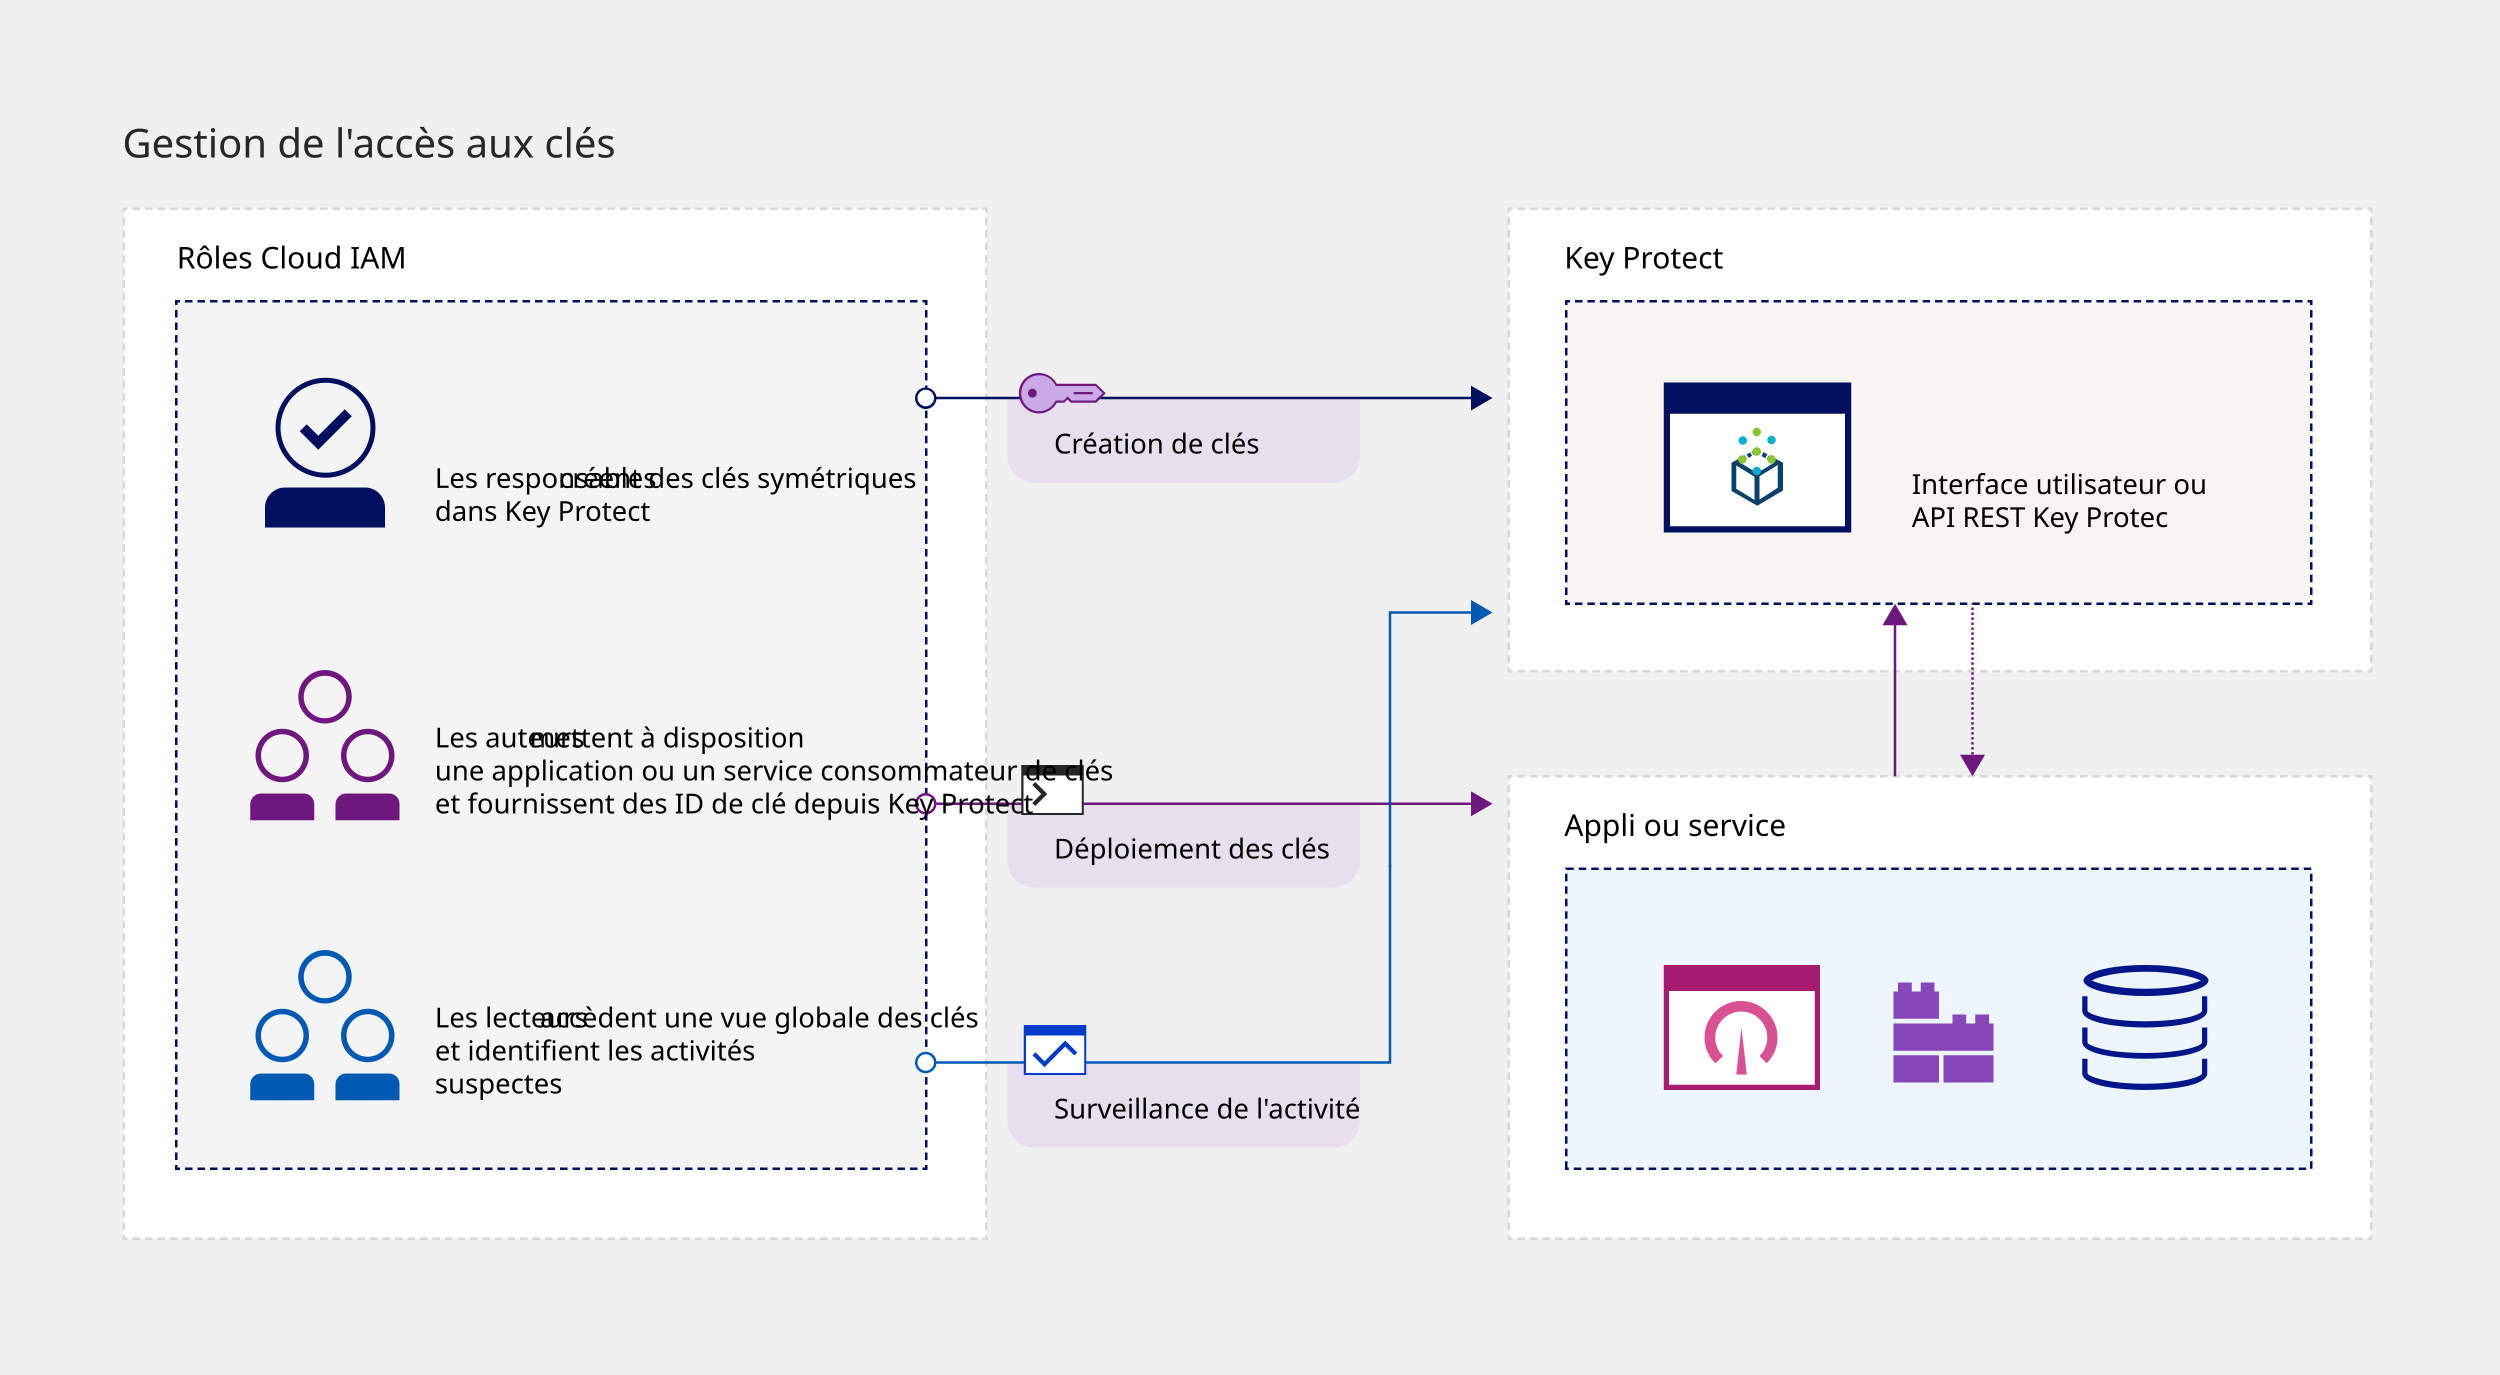
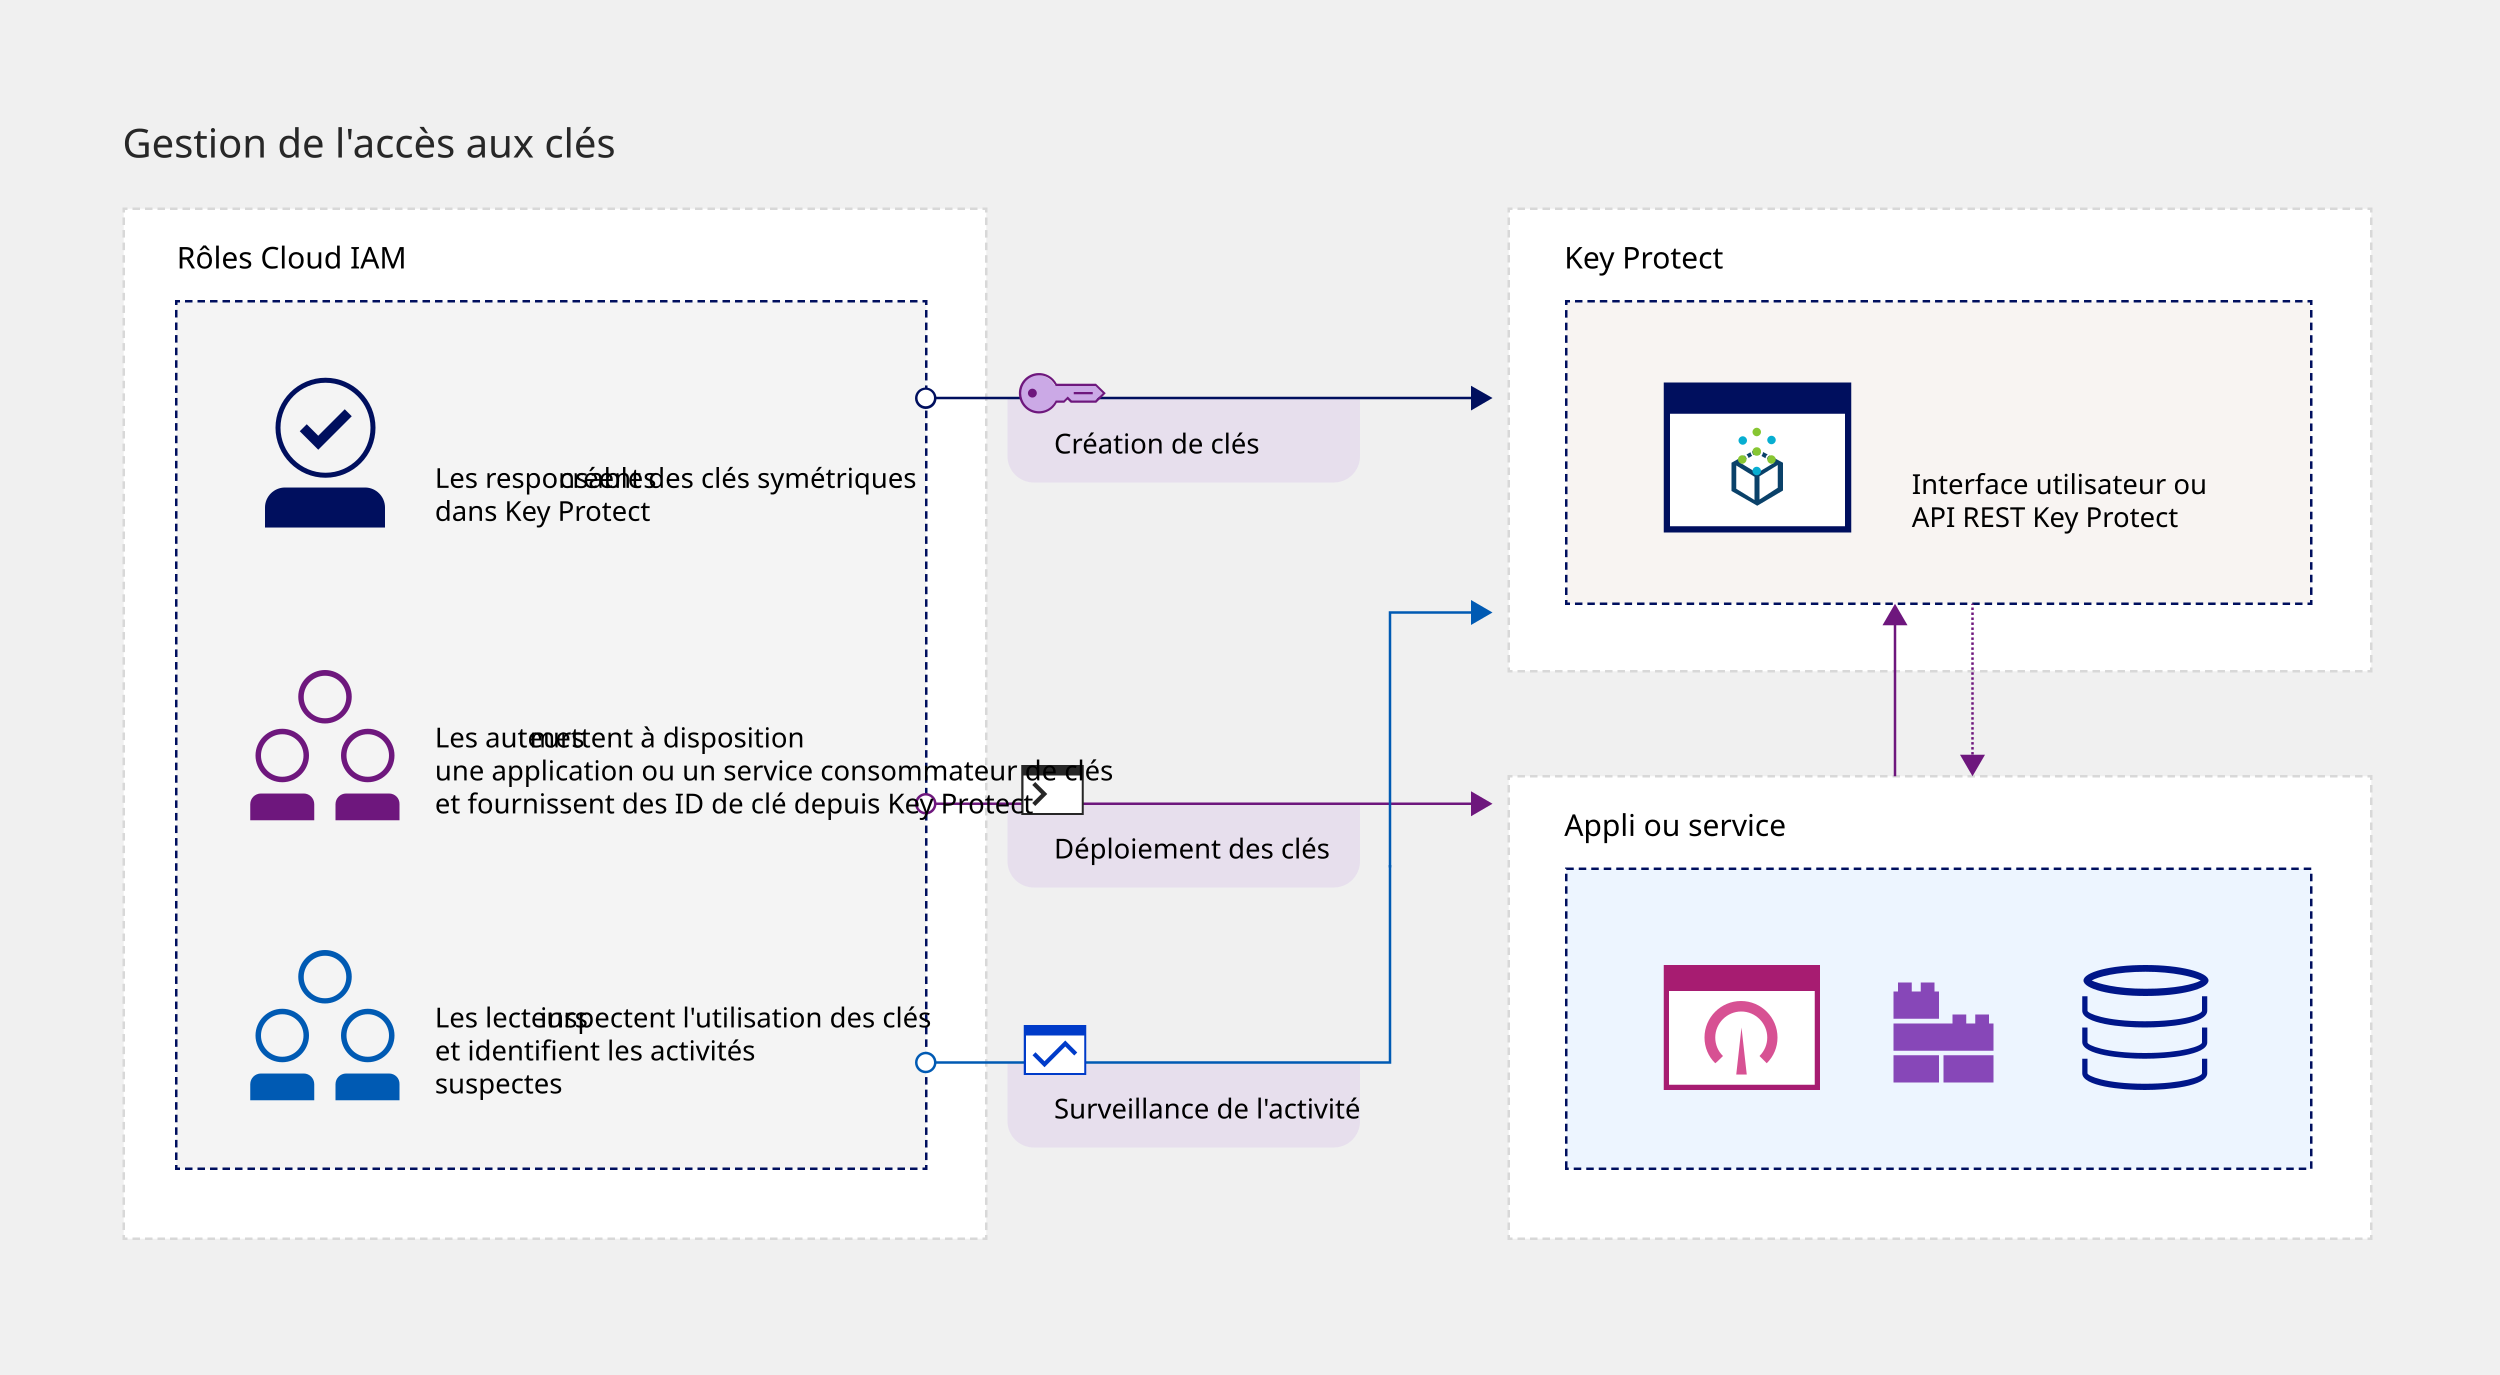
<svg xmlns="http://www.w3.org/2000/svg" xmlns:xlink="http://www.w3.org/1999/xlink" viewBox="0 0 1000 550">
  <style>.st0{fill:#fff}.st1{fill:none;stroke-miterlimit:10}.st1,.st2,.st3{stroke:#d8d8d8}.st2{fill:none;stroke-miterlimit:10;stroke-dasharray:3,2}.st3{stroke-dasharray:3.015,2.01}.st3,.st5,.st6{fill:none;stroke-miterlimit:10}.st5{stroke:#000f5e}.st6{stroke-dasharray:3.026,2.017}.st6,.st7,.st9{stroke:#000f5e}.st7{fill:none;stroke-miterlimit:10;stroke-dasharray:2.98,1.986}.st9{stroke-dasharray:3,2}.st10,.st12,.st9{fill:none;stroke-miterlimit:10}.st10{stroke-dasharray:3.018,2.012;stroke:#000f5e}.st12{stroke:#6e177d}.st14{fill:#6e177d}.st15{fill:#8747b8}.st16{opacity:.15;fill:#b380e0}.st17{fill:#000f5e}.st18{fill:none;stroke:#005ab3;stroke-miterlimit:10}.st19{fill:#005ab3}.st21{fill:#d75193}.st24,.st25,.st26{clip-path:url(#SVGID_4_);fill:#0a4169}.st25,.st26{fill:#07aed1}.st26{fill:#87c632}.st27{fill:#003bc9}.st28{fill:#272727}.st31{clip-path:url(#SVGID_8_);fill:#6e177d}.st32{font-family:'IBMPlexSans-SemiBold'}.st33{font-size:12px}.st34{font-family:'IBMPlexSans'}.st35{font-size:11px}</style>
  <switch>
    <g>
      <g id="Visual">
        <path class="st0" d="M49.5 83.5h345v412h-345z" />
        <path class="st1" d="M394.5 494v1.5H393" />
        <path class="st2" d="M391 495.5H52" />
        <path class="st1" d="M51 495.5h-1.5V494" />
        <path class="st3" d="M49.5 492V86" />
        <path class="st1" d="M49.5 85v-1.5H51" />
        <path class="st2" d="M53 83.5h339" />
        <path class="st1" d="M393 83.5h1.5V85" />
        <path class="st3" d="M394.5 87v406" />
        <path class="st0" d="M603.5 83.5h345v185h-345z" />
        <path class="st1" d="M948.5 267v1.5H947" />
        <path class="st2" d="M945 268.5H606" />
        <path class="st1" d="M605 268.5h-1.5V267" />
        <path class="st2" d="M603.5 265V86" />
        <path class="st1" d="M603.5 85v-1.5h1.5" />
        <path class="st2" d="M607 83.5h339" />
        <path class="st1" d="M947 83.5h1.5V85" />
        <path class="st2" d="M948.5 87v179" />
        <path fill="#f8f4f2" d="M626.5 120.5h298v121h-298z" />
        <path class="st5" d="M923 120.5h1.5v1.5" />
        <path class="st6" d="M924.5 124v115" />
        <path class="st5" d="M924.5 240v1.5H923" />
        <path class="st7" d="M921 241.5H629" />
        <path class="st5" d="M628 241.5h-1.5V240" />
        <path class="st6" d="M626.5 238V123" />
        <path class="st5" d="M626.5 122v-1.5h1.5" />
        <path class="st7" d="M630 120.5h292" />
        <g>
          <path fill="#f4f4f4" d="M70.5 120.5h300v347h-300z" />
          <path class="st5" d="M370.5 466v1.5H369" />
          <path class="st9" d="M367 467.5H73" />
          <path class="st5" d="M72 467.5h-1.5V466" />
          <path class="st10" d="M70.5 464V123" />
          <path class="st5" d="M70.5 122v-1.5H72" />
          <path class="st9" d="M74 120.5h294" />
          <path class="st5" d="M369 120.5h1.5v1.5" />
          <path class="st10" d="M370.5 124v341" />
        </g>
        <g>
          <path class="st0" d="M603.5 310.5h345v185h-345z" />
          <path class="st1" d="M948.5 494v1.5H947" />
          <path class="st2" d="M945 495.5H606" />
          <path class="st1" d="M605 495.5h-1.5V494" />
          <path class="st2" d="M603.5 492V313" />
          <path class="st1" d="M603.5 312v-1.5h1.5" />
          <path class="st2" d="M607 310.5h339" />
          <path class="st1" d="M947 310.5h1.5v1.5" />
          <path class="st2" d="M948.5 314v179" />
        </g>
        <g>
          <path transform="rotate(-90 775.5 407.5)" fill="#edf5ff" stroke="#000f5e" stroke-miterlimit="10" stroke-dasharray="3,2" d="M715.5 258.5h120v298h-120z" />
        </g>
        <g>
          <path class="st12" d="M789 241.5v.5" />
          <path fill="none" stroke="#6e177d" stroke-miterlimit="10" stroke-dasharray=".997,.997" d="M789 243v59.3" />
          <path class="st12" d="M789 302.8v.5" />
          <path class="st14" d="M784 301.9l5 8.6 5-8.6z" />
        </g>
        <g>
          <path class="st12" d="M758 248.7v61.8" />
          <path class="st14" d="M753 250.1l5-8.6 5 8.6z" />
        </g>
        <g>
          <path class="st15" d="M795.6 409.4v-3.6h-5.5v3.6h-3.6v-3.6H781v3.6h-23.6v10.9h40v-10.9h-1.8z" />
          <path class="st15" d="M775.6 396.6h-1.8V393h-5.5v3.6h-3.6V393h-5.5v3.6h-1.8v10.9h18.2v-10.9zm1.8 25.5h20V433h-20v-10.9zm-20 0h18.2V433h-18.2v-10.9z" />
        </g>
        <path class="st16" d="M544 425H403v23.5c0 5.8 4.7 10.5 10.5 10.5h120c5.8 0 10.5-4.7 10.5-10.5V425zM544 321H403v23.5c0 5.8 4.7 10.5 10.5 10.5h120c5.8 0 10.5-4.7 10.5-10.5V321zM544 159H403v23.5c0 5.8 4.7 10.5 10.5 10.5h120c5.8 0 10.5-4.7 10.5-10.5V159z" />
        <g>
          <path class="st5" d="M589.8 159.2H370" />
          <path class="st17" d="M588.4 154.3l8.6 4.9-8.6 5z" />
          <circle class="st0" cx="370.3" cy="159.2" r="3.8" />
          <path class="st17" d="M370.3 155c2.3 0 4.3 1.9 4.3 4.3s-1.9 4.3-4.3 4.3c-2.3 0-4.3-1.9-4.3-4.3s1.9-4.3 4.3-4.3c2.3 0-2.4 0 0 0zm0 7.5c1.8 0 3.3-1.5 3.3-3.3s-1.5-3.3-3.3-3.3c-1.8 0-3.3 1.5-3.3 3.3s1.5 3.3 3.3 3.3c1.8 0-1.8 0 0 0z" />
        </g>
        <g>
          <path class="st18" d="M370 425h186v-79" />
          <circle class="st0" cx="370.3" cy="425" r="3.8" />
          <path class="st19" d="M370.3 429.3c2.3 0 4.3-1.9 4.3-4.3s-1.9-4.3-4.3-4.3c-2.3 0-4.3 1.9-4.3 4.3s1.9 4.3 4.3 4.3c2.3 0-2.4 0 0 0zm0-7.6c1.8 0 3.3 1.5 3.3 3.3s-1.5 3.3-3.3 3.3c-1.8 0-3.3-1.5-3.3-3.3s1.5-3.3 3.3-3.3c1.8 0-1.8 0 0 0z" />
        </g>
        <g>
          <path class="st12" d="M589.8 321.5H370" />
          <path class="st14" d="M588.4 316.5l8.6 5-8.6 5z" />
          <circle class="st0" cx="370.3" cy="321.5" r="3.8" />
          <path class="st14" d="M370.3 317.2c2.3 0 4.3 1.9 4.3 4.3s-1.9 4.3-4.3 4.3c-2.3 0-4.3-1.9-4.3-4.3s1.9-4.3 4.3-4.3c2.3 0-2.4 0 0 0zm0 7.6c1.8 0 3.3-1.5 3.3-3.3s-1.5-3.3-3.3-3.3c-1.8 0-3.3 1.5-3.3 3.3s1.5 3.3 3.3 3.3c1.8 0-1.8 0 0 0z" />
        </g>
        <g>
          <path class="st18" d="M589.8 245H556v102" />
          <path class="st19" d="M588.4 240l8.6 5-8.6 5z" />
        </g>
        <g>
          <path d="M858.2 388.7c11.2 0 19.4 2.1 22.1 3.5-2.7 1.5-10.2 3.3-22.1 3.3-11.7 0-19-2.1-21.5-3.3 2.3-1.4 9.8-3.5 21.5-3.5zm0-2.7c-14.2 0-24.8 2.9-24.8 6.2s10.6 6.2 24.8 6.2 25.2-2.9 25.2-6.2-11.2-6.2-25.2-6.2zm-.3 37.5c-9.4 0-25-1.5-25-6.7V411h2.1v6c0 1 7 4.2 22.9 4.2 15.1 0 22.9-2.9 22.9-4.2v-6h2.1v6c0 5-15.7 6.5-25 6.5zm0 12.5c-9.4 0-25-1.5-25-6.7v-5.8h2.1v5.8c0 1 7 4.2 22.9 4.2 15.1 0 22.9-2.9 22.9-4.2v-5.8h2.1v5.8c0 5.2-15.7 6.7-25 6.7zm0-25c-9.2 0-25-1.5-25-6.7v-5.8h2.1v5.8c0 1 7 4.2 22.9 4.2s22.9-2.9 22.9-4.2v-5.8h2.1v5.8c0 5.2-15.7 6.7-25 6.7z" fill="#001689" />
        </g>
        <g>
          <path class="st0" d="M667 387h60v48h-60z" />
          <path class="st21" d="M689.2 422.4c-2-1.9-3.1-4.6-3.1-7.4 0-5.7 4.7-10.4 10.4-10.4s10.4 4.7 10.4 10.4c0 2.8-1.1 5.4-3.1 7.4l2.9 2.9c2.8-2.8 4.3-6.4 4.3-10.3 0-8-6.5-14.6-14.6-14.6-8 0-14.6 6.5-14.6 14.6 0 3.9 1.5 7.6 4.3 10.3.2 0 3.1-2.9 3.1-2.9z" />
          <path class="st21" d="M694.5 429.8h4.2l-2.1-18.8-2.1 18.8z" />
          <path d="M665.5 386v50H728v-50h-62.5zm60.4 47.9h-58.3v-37.5h58.3v37.5z" fill="#a71c71" />
        </g>
        <g>
          <path class="st0" d="M668 165.5h70v45h-70z" />
          <path class="st17" d="M665.5 153v60h75v-60h-75zm72.5 57.5h-70v-45h70v45z" />
          <g id="KP_Logo">
            <defs>
              <path id="SVGID_1_" d="M692.6 171.1h20.5v31.2h-20.5z" />
            </defs>
            <clipPath id="SVGID_2_">
              <use xlink:href="#SVGID_1_" overflow="visible" />
            </clipPath>
            <g clip-path="url(#SVGID_2_)">
              <defs>
                <path id="SVGID_3_" d="M692.6 171.1h20.5v31.2h-20.5z" />
              </defs>
              <clipPath id="SVGID_4_">
                <use xlink:href="#SVGID_3_" overflow="visible" />
              </clipPath>
              <path class="st24" d="M707.8 182.2c-.5.2-.9.8-1 1.4l2.7 1.6-6.7 4-6.7-4.1 2.5-1.5c0-.6-.4-1.1-.9-1.4l-5.1 2.9v11.3l10.3 5.9 10.3-6.1v-11.1l-5.4-2.9zm-6 17.8l-7.3-4.5v-9.3l7.3 4.5v9.3zm9.3-4.9l-7.3 4.7v-9.3l7.3-4.5v9.1z" />
              <path class="st24" d="M707.1 181.8l-1.9-1c0 .6-.3 1.1-.6 1.6l1.6.9c.1-.7.4-1.2.9-1.5M700.9 180.5c0 .7.2 1.2.6 1.5l1.2-.7 1 .6c.3-.3.5-.7.5-1.3v-.3l-1.5-.8-1.8 1zm-1.5 2.7l1.5-.9c-.4-.4-.6-.9-.7-1.4l-1.6.9c.4.4.7.9.8 1.4" />
              <path class="st25" d="M702.7 186.7c.9 0 1.7.8 1.7 1.7 0 .9-.8 1.7-1.7 1.7s-1.7-.8-1.7-1.7c0-1 .8-1.7 1.7-1.7" />
              <path class="st26" d="M702.7 171.1c.9 0 1.7.8 1.7 1.7 0 .9-.8 1.7-1.7 1.7s-1.7-.8-1.7-1.7c0-.9.8-1.7 1.7-1.7M708.6 182.1c.9 0 1.7.8 1.7 1.7 0 .9-.8 1.7-1.7 1.7-.9 0-1.7-.8-1.7-1.7 0-1 .8-1.7 1.7-1.7M696.9 182.1c.9 0 1.7.8 1.7 1.7 0 .9-.8 1.7-1.7 1.7s-1.7-.8-1.7-1.7c0-1 .8-1.7 1.7-1.7" />
              <path class="st25" d="M708.6 174.3c.9 0 1.7.8 1.7 1.7 0 .9-.8 1.7-1.7 1.7-.9 0-1.7-.8-1.7-1.7 0-.9.8-1.7 1.7-1.7M697.1 174.5c.9 0 1.7.8 1.7 1.7 0 .9-.8 1.7-1.7 1.7-.9 0-1.7-.8-1.7-1.7 0-.9.8-1.7 1.7-1.7" />
              <path class="st26" d="M702.7 178.9c-.9 0-1.7.7-1.7 1.7s.7 1.7 1.7 1.7 1.7-.7 1.7-1.7-.7-1.7-1.7-1.7" />
            </g>
          </g>
        </g>
        <g>
          <path class="st0" d="M410 410h24v20h-24z" />
          <path class="st27" d="M426.1 418.6l3.6 3.6 1.2-1.2-4.8-4.8-8.3 8.3-3.6-3.6-1.2 1.2 4.8 4.8 8.3-8.3z" />
          <path class="st27" d="M409.5 410v20h25v-20h-25zm24.2 19.2h-23.3v-15h23.3v15z" />
        </g>
        <g>
          <path class="st0" d="M409 306h24v20h-24z" />
          <path class="st28" d="M414.1 322.4l4.8-4.8-4.8-4.8-1.2 1.2 3.6 3.6-3.6 3.6 1.2 1.2z" />
          <path class="st28" d="M408.5 306v20h25v-20h-25zm24.2 19.2h-23.3v-15h23.3v15z" />
        </g>
        <g id="Artwork_39">
          <defs>
            <path id="SVGID_5_" transform="rotate(-45.001 423 156.339)" d="M409 142.1h28v28.6h-28z" />
          </defs>
          <clipPath id="SVGID_6_">
            <use xlink:href="#SVGID_5_" overflow="visible" />
          </clipPath>
          <g clip-path="url(#SVGID_6_)">
            <defs>
              <path id="SVGID_7_" transform="rotate(-45.001 423 156.339)" d="M409 142.1h28v28.6h-28z" />
            </defs>
            <clipPath id="SVGID_8_">
              <use xlink:href="#SVGID_7_" overflow="visible" />
            </clipPath>
            <path d="M441.2 157.5l-3.4-3.6v.3l-.1-.1v-.3h-13.5v.2h-2.4c-.4-.7-.8-1.3-1.4-1.8-2.9-2.9-7.6-3-10.5-.2-2.8 2.8-2.8 7.5.2 10.5 2.9 2.9 7.6 3 10.5.2.6-.6 1.1-1.3 1.4-2.1h3.7v-.8h1.9v.7h9.7v.3l.3-.3h.3v-.2l3.3-2.8z" clip-path="url(#SVGID_8_)" fill="#cba9e6" />
            <path class="st31" d="M438.4 153.5h-15.7c-.4-.7-.8-1.3-1.4-1.9-3.3-3.3-8.7-3.2-11.8.4-2.6 3-2.6 7.6 0 10.6 3.1 3.6 8.5 3.7 11.8.4.6-.6 1-1.2 1.4-1.9h3l1.3-1.3 1.3 1.3h10.2l3.8-3.8-3.9-3.8zm-.3 6.7h-9.4l-1-1-.6-.6-.6.6-1 1h-3.2l-.3.5c-.3.6-.8 1.2-1.3 1.7-2.9 2.9-7.8 2.8-10.5-.4-2.3-2.7-2.3-6.7 0-9.4 2.8-3.2 7.6-3.3 10.5-.4.5.5.9 1.1 1.3 1.7l.3.5h15.9l2.9 2.9-3 2.9z" />
            <path class="st31" d="M414.2 156c.7.7.7 1.8 0 2.5s-1.8.7-2.5 0-.7-1.8 0-2.5 1.8-.7 2.5 0M429.5 156.8h7.6v.9h-7.6z" />
          </g>
        </g>
        <g>
          <path class="st19" d="M112.9 424.9c5.9 0 10.7-4.8 10.7-10.7s-4.8-10.7-10.7-10.7-10.7 4.8-10.7 10.7 4.8 10.7 10.7 10.7zm0-19.2c4.7 0 8.5 3.8 8.5 8.5s-3.8 8.5-8.5 8.5-8.5-3.8-8.5-8.5 3.8-8.5 8.5-8.5zm23.5 8.5c0 5.9 4.8 10.7 10.7 10.7 5.9 0 10.7-4.8 10.7-10.7s-4.8-10.7-10.7-10.7c-5.9.1-10.7 4.8-10.7 10.7zm10.7-8.5c4.7 0 8.5 3.8 8.5 8.5s-3.8 8.5-8.5 8.5-8.5-3.8-8.5-8.5 3.8-8.5 8.5-8.5zm-6.4-15c0-5.9-4.8-10.7-10.7-10.7-5.9 0-10.7 4.8-10.7 10.7 0 5.9 4.8 10.7 10.7 10.7 5.9 0 10.7-4.8 10.7-10.7zm-10.7 8.6c-4.7 0-8.5-3.8-8.5-8.5s3.8-8.5 8.5-8.5 8.5 3.8 8.5 8.5-3.8 8.5-8.5 8.5zm-8.5 30.1h-17.1c-2.4 0-4.3 1.9-4.3 4.3v6.4h25.6v-6.4c0-2.4-1.9-4.3-4.2-4.3zm34.1 0h-17.1c-2.4 0-4.3 1.9-4.3 4.3v6.4h25.6v-6.4c.1-2.4-1.8-4.3-4.2-4.3z" />
        </g>
        <g>
          <path class="st14" d="M112.9 312.9c5.9 0 10.7-4.8 10.7-10.7s-4.8-10.7-10.7-10.7-10.7 4.8-10.7 10.7 4.8 10.7 10.7 10.7zm0-19.2c4.7 0 8.5 3.8 8.5 8.5s-3.8 8.5-8.5 8.5-8.5-3.8-8.5-8.5 3.8-8.5 8.5-8.5zm23.5 8.5c0 5.9 4.8 10.7 10.7 10.7 5.9 0 10.7-4.8 10.7-10.7s-4.8-10.7-10.7-10.7c-5.9.1-10.7 4.8-10.7 10.7zm10.7-8.5c4.7 0 8.5 3.8 8.5 8.5s-3.8 8.5-8.5 8.5-8.5-3.8-8.5-8.5 3.8-8.5 8.5-8.5zm-6.4-15c0-5.9-4.8-10.7-10.7-10.7-5.9 0-10.7 4.8-10.7 10.7 0 5.9 4.8 10.7 10.7 10.7 5.9 0 10.7-4.8 10.7-10.7zm-10.7 8.6c-4.7 0-8.5-3.8-8.5-8.5s3.8-8.5 8.5-8.5 8.5 3.8 8.5 8.5-3.8 8.5-8.5 8.5zm-8.5 30.1h-17.1c-2.4 0-4.3 1.9-4.3 4.3v6.4h25.6v-6.4c0-2.4-1.9-4.3-4.2-4.3zm34.1 0h-17.1c-2.4 0-4.3 1.9-4.3 4.3v6.4h25.6v-6.4c.1-2.4-1.8-4.3-4.2-4.3z" />
        </g>
        <g>
          <path class="st17" d="M130.2 191.1c11.1 0 20-9 20-20 0-11.1-9-20-20-20s-20 9-20 20 9 20 20 20zm0-38c9.9 0 18 8.1 18 18s-8.1 18-18 18-18-8.1-18-18c0-10 8.1-18 18-18zM146 195h-32c-4.4 0-8 3.6-8 8v8h48v-8c0-4.4-3.6-8-8-8z" />
          <path class="st17" d="M140.7 166.5l-2.8-2.8-10.6 10.6-4.6-4.6-2.8 2.8 7.4 7.4 13.4-13.4z" />
        </g>
      </g>
      <g id="Text">
        <text transform="translate(625.717 334.375)" class="st32 st33">Appli ou service</text>
        <text transform="translate(764.717 197.605)">
          <tspan x="0" y="0" class="st34 st35">Interface utilisateur ou</tspan>
-           <tspan x="0" y="13.2" class="st34 st35">API REST Key Protec</tspan>
+           <tspan x="0" y="13.2" class="st34 st35">API REST Key Protect</tspan>
        </text>
        <text transform="translate(625.717 107.376)" class="st32 st33">Key Protect</text>
        <text transform="translate(421.612 447.398)" class="st34 st35">Surveillance de l'activité</text>
        <text transform="translate(421.612 343.398)" class="st34 st35">Déploiement des clés</text>
        <text transform="translate(421.612 181.398)" class="st34 st35">Création de clés</text>
        <text transform="translate(173.948 410.96)">
          <tspan x="0" y="0" class="st32 st35">Les lecteurs</tspan>
-           <tspan x="42.1" y="0" class="st34 st35"> accèdent une vue globale des clés </tspan>
+           <tspan x="42.1" y="0" class="st34 st35"> inspectent l'utilisation des clés </tspan>
          <tspan x="0" y="13.2" class="st34 st35"> et identifient les activités </tspan>
          <tspan x="0" y="26.4" class="st34 st35">suspectes</tspan>
        </text>
        <text transform="translate(173.948 298.96)">
          <tspan x="0" y="0" class="st32 st35">Les auteurs</tspan>
          <tspan x="37.9" y="0" class="st34 st35"> mettent à disposition </tspan>
          <tspan x="0" y="13.2" class="st34 st35">une application ou un service consommateur de clés</tspan>
          <tspan x="0" y="26.4" class="st34 st35"> et fournissent des ID de clé depuis Key Protect</tspan>
        </text>
        <text transform="translate(173.948 195.16)">
          <tspan x="0" y="0" class="st32 st35">Les responsables</tspan>
          <tspan x="49.7" y="0" class="st34 st35"> créent des clés symétriques </tspan>
          <tspan x="0" y="13.2" class="st34 st35">dans Key Protect</tspan>
        </text>
        <text transform="translate(70.717 107.376)" class="st32 st33">Rôles Cloud IAM</text>
        <text transform="translate(49 63)" class="st28" font-size="16" font-family="IBMPlexSans-Bold">Gestion de l'accès aux clés</text>
      </g>
    </g>
  </switch>
</svg>
